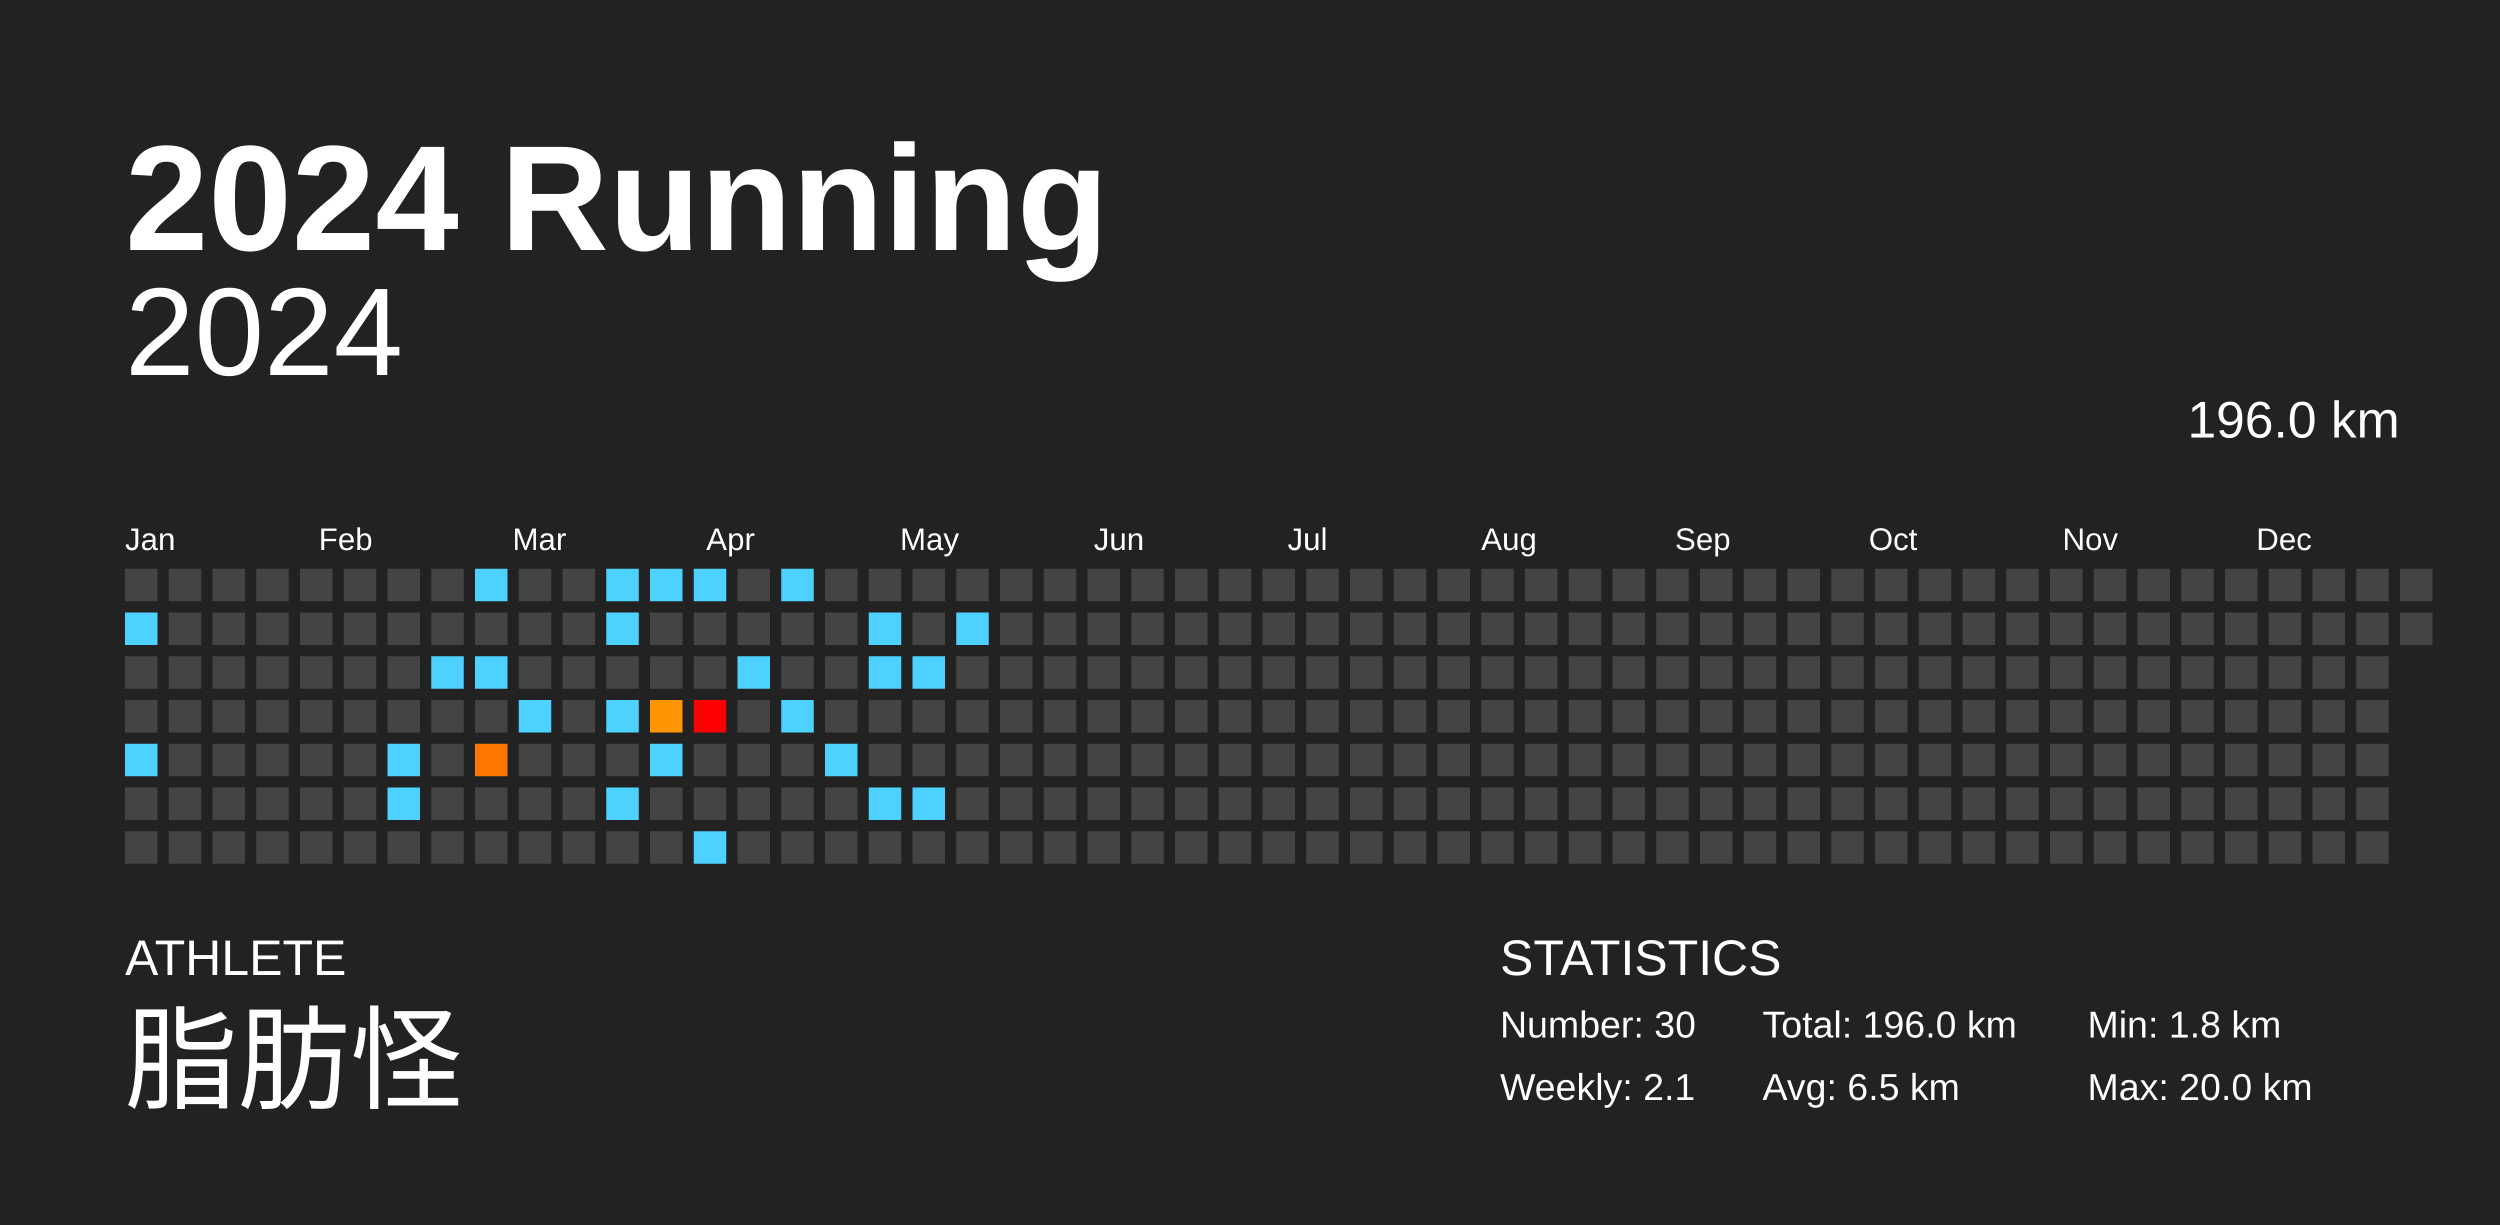
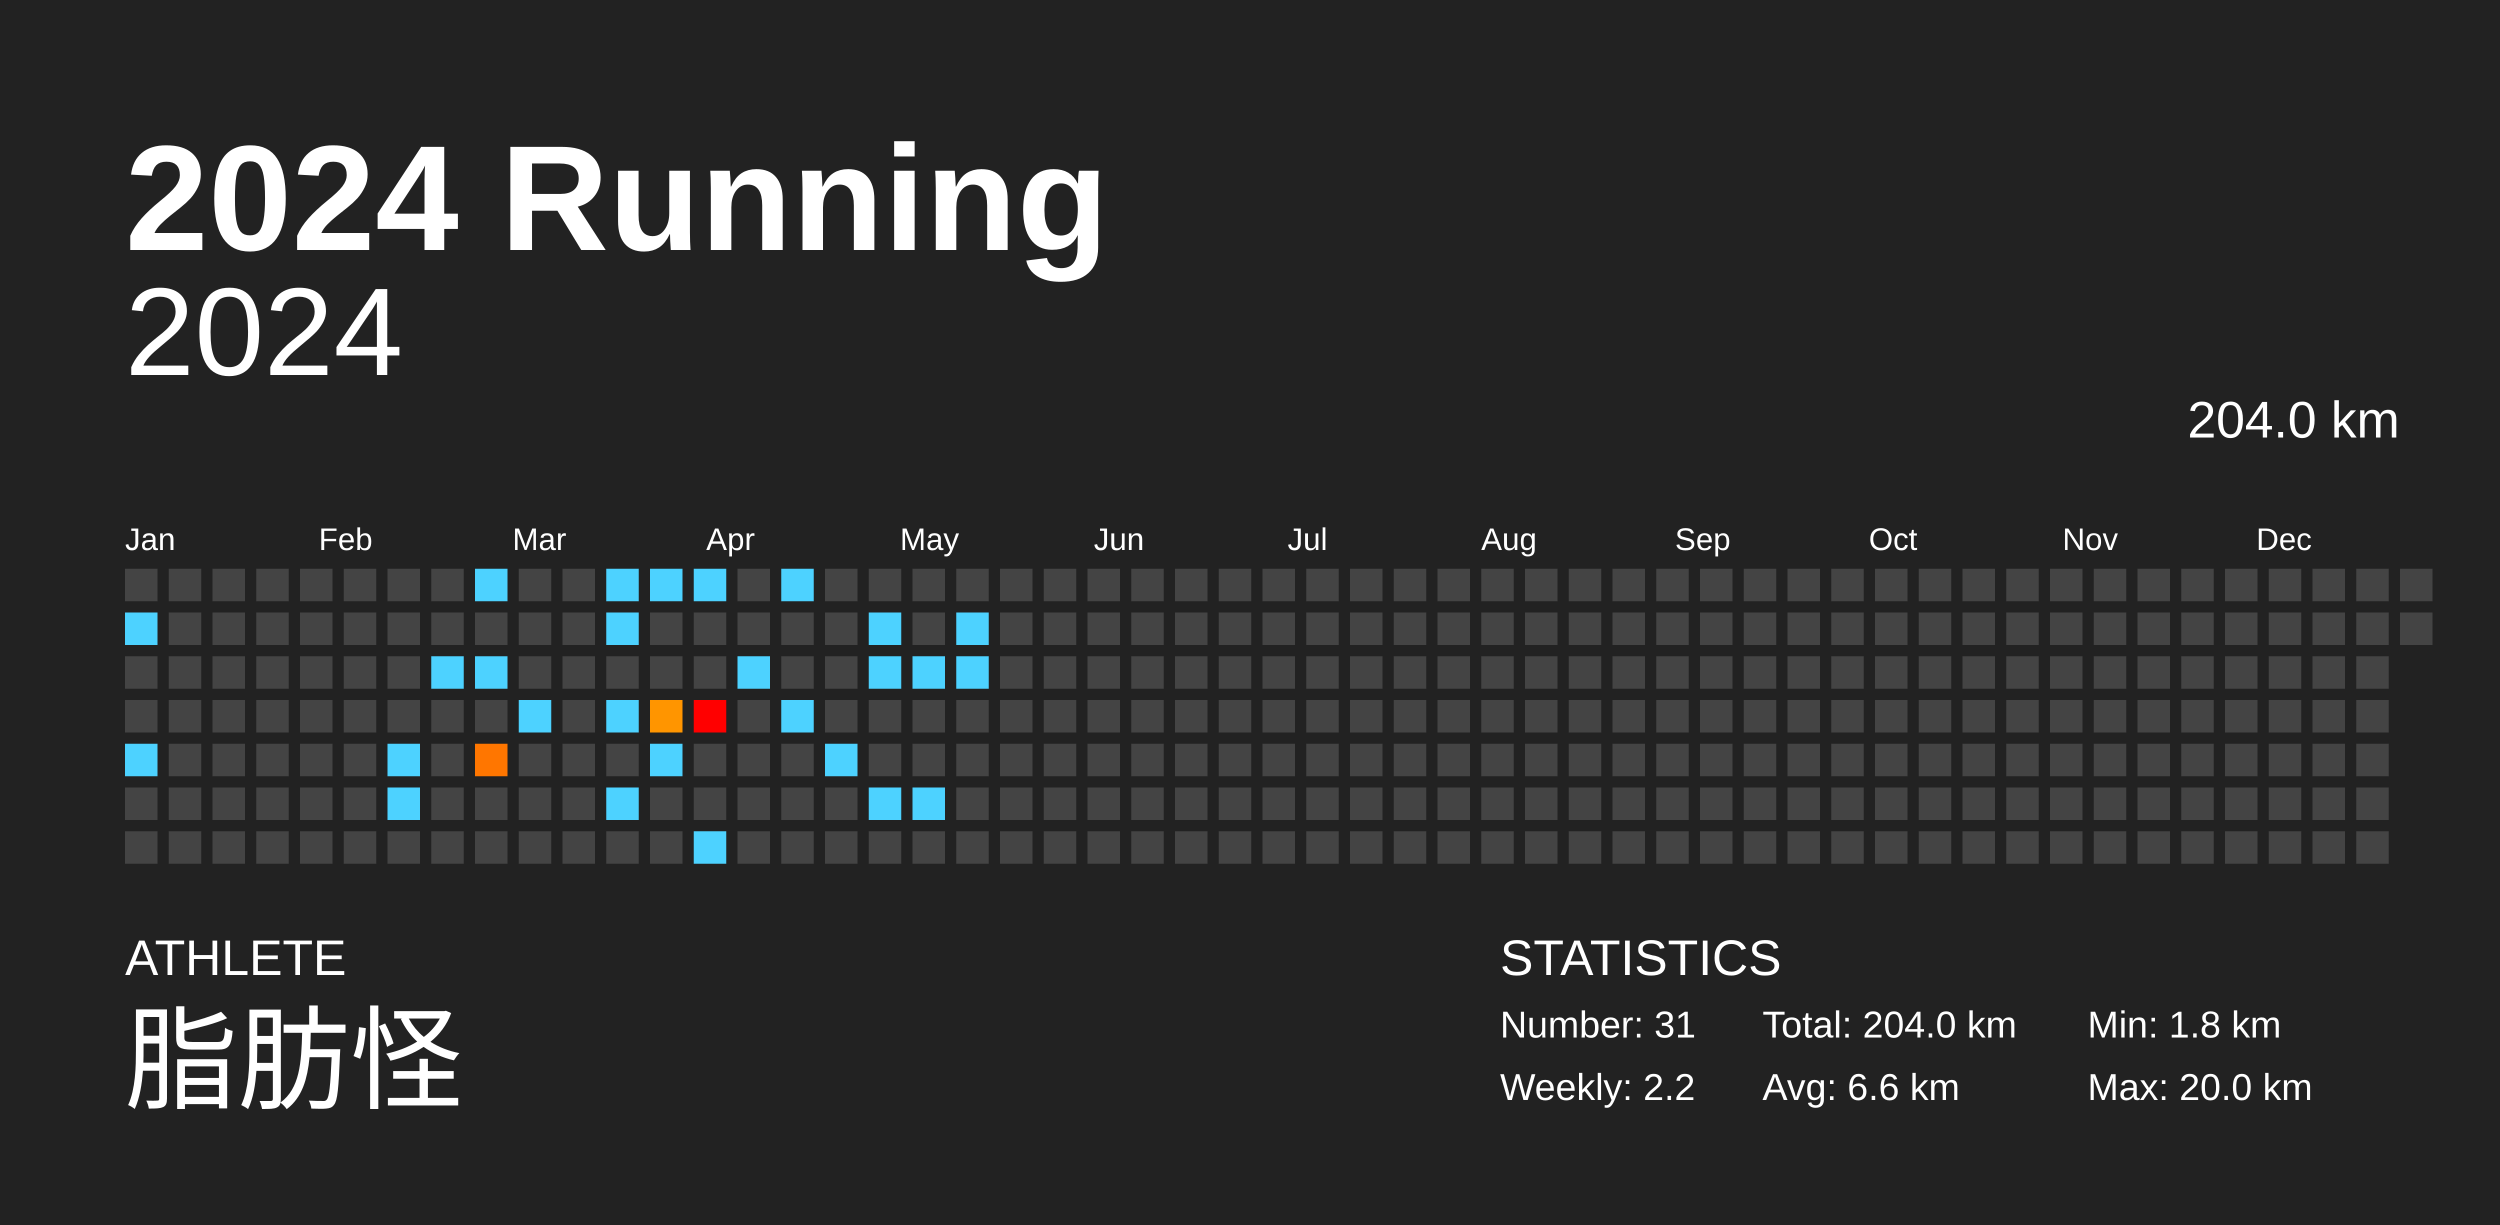
<svg xmlns="http://www.w3.org/2000/svg" baseProfile="full" height="98mm" version="1.1" viewBox="0,0,200,98" width="200mm">
  <defs />
  <rect fill="#222222" height="98" width="200" x="0" y="0" />
  <text fill="#FFFFFF" style="font-size:12px; font-family:Arial; font-weight:bold;" x="10" y="20">2024 Running</text>
  <text fill="#FFFFFF" style="font-size:4px; font-family:Arial" x="10" y="78">ATHLETE</text>
  <text fill="#FFFFFF" style="font-size:9px; font-family:Arial" x="10" y="88">脂肪怪</text>
  <text fill="#FFFFFF" style="font-size:4px; font-family:Arial" x="120" y="78">STATISTICS</text>
-   <text fill="#FFFFFF" style="font-size:3px; font-family:Arial" x="120" y="83">Number: 30</text>
-   <text fill="#FFFFFF" style="font-size:3px; font-family:Arial" x="120" y="88">Weekly: 2.1</text>
-   <text fill="#FFFFFF" style="font-size:3px; font-family:Arial" x="141" y="83">Total: 196.0 km</text>
-   <text fill="#FFFFFF" style="font-size:3px; font-family:Arial" x="141" y="88">Avg: 6.5 km</text>
+   <text fill="#FFFFFF" style="font-size:3px; font-family:Arial" x="120" y="83">Number: 31</text>
+   <text fill="#FFFFFF" style="font-size:3px; font-family:Arial" x="120" y="88">Weekly: 2.2</text>
+   <text fill="#FFFFFF" style="font-size:3px; font-family:Arial" x="141" y="83">Total: 204.0 km</text>
+   <text fill="#FFFFFF" style="font-size:3px; font-family:Arial" x="141" y="88">Avg: 6.6 km</text>
  <text fill="#FFFFFF" style="font-size:3px; font-family:Arial" x="167" y="83">Min: 1.8 km</text>
  <text fill="#FFFFFF" style="font-size:3px; font-family:Arial" x="167" y="88">Max: 20.0 km</text>
  <text alignment-baseline="hanging" fill="#FFFFFF" style="font-size:10.0px; font-family:Arial;" x="10" y="30">2024</text>
-   <text alignment-baseline="hanging" fill="#FFFFFF" style="font-size:4.125px; font-family:Arial;" x="175" y="35">196.0 km</text>
+   <text alignment-baseline="hanging" fill="#FFFFFF" style="font-size:4.125px; font-family:Arial;" x="175" y="35">204.0 km</text>
  <text fill="#FFFFFF" style="font-size:2.5px; font-family:Arial" x="10.0" y="44">Jan</text>
  <text fill="#FFFFFF" style="font-size:2.5px; font-family:Arial" x="25.5" y="44">Feb</text>
  <text fill="#FFFFFF" style="font-size:2.5px; font-family:Arial" x="41.0" y="44">Mar</text>
  <text fill="#FFFFFF" style="font-size:2.5px; font-family:Arial" x="56.5" y="44">Apr</text>
  <text fill="#FFFFFF" style="font-size:2.5px; font-family:Arial" x="72.0" y="44">May</text>
  <text fill="#FFFFFF" style="font-size:2.5px; font-family:Arial" x="87.5" y="44">Jun</text>
  <text fill="#FFFFFF" style="font-size:2.5px; font-family:Arial" x="103.0" y="44">Jul</text>
  <text fill="#FFFFFF" style="font-size:2.5px; font-family:Arial" x="118.5" y="44">Aug</text>
  <text fill="#FFFFFF" style="font-size:2.5px; font-family:Arial" x="134.0" y="44">Sep</text>
  <text fill="#FFFFFF" style="font-size:2.5px; font-family:Arial" x="149.5" y="44">Oct</text>
  <text fill="#FFFFFF" style="font-size:2.5px; font-family:Arial" x="165.0" y="44">Nov</text>
  <text fill="#FFFFFF" style="font-size:2.5px; font-family:Arial" x="180.5" y="44">Dec</text>
  <rect fill="#444444" height="2.6" width="2.6" x="10.0" y="45.5" />
  <rect fill="#4dd2ff" height="2.6" width="2.6" x="10.0" y="49.0" />
  <rect fill="#444444" height="2.6" width="2.6" x="10.0" y="52.5" />
  <rect fill="#444444" height="2.6" width="2.6" x="10.0" y="56.0" />
  <rect fill="#4dd2ff" height="2.6" width="2.6" x="10.0" y="59.5" />
  <rect fill="#444444" height="2.6" width="2.6" x="10.0" y="63.0" />
  <rect fill="#444444" height="2.6" width="2.6" x="10.0" y="66.5" />
  <rect fill="#444444" height="2.6" width="2.6" x="13.5" y="45.5" />
  <rect fill="#444444" height="2.6" width="2.6" x="13.5" y="49.0" />
  <rect fill="#444444" height="2.6" width="2.6" x="13.5" y="52.5" />
  <rect fill="#444444" height="2.6" width="2.6" x="13.5" y="56.0" />
  <rect fill="#444444" height="2.6" width="2.6" x="13.5" y="59.5" />
  <rect fill="#444444" height="2.6" width="2.6" x="13.5" y="63.0" />
  <rect fill="#444444" height="2.6" width="2.6" x="13.5" y="66.5" />
  <rect fill="#444444" height="2.6" width="2.6" x="17.0" y="45.5" />
  <rect fill="#444444" height="2.6" width="2.6" x="17.0" y="49.0" />
  <rect fill="#444444" height="2.6" width="2.6" x="17.0" y="52.5" />
  <rect fill="#444444" height="2.6" width="2.6" x="17.0" y="56.0" />
  <rect fill="#444444" height="2.6" width="2.6" x="17.0" y="59.5" />
  <rect fill="#444444" height="2.6" width="2.6" x="17.0" y="63.0" />
  <rect fill="#444444" height="2.6" width="2.6" x="17.0" y="66.5" />
  <rect fill="#444444" height="2.6" width="2.6" x="20.5" y="45.5" />
  <rect fill="#444444" height="2.6" width="2.6" x="20.5" y="49.0" />
  <rect fill="#444444" height="2.6" width="2.6" x="20.5" y="52.5" />
  <rect fill="#444444" height="2.6" width="2.6" x="20.5" y="56.0" />
  <rect fill="#444444" height="2.6" width="2.6" x="20.5" y="59.5" />
  <rect fill="#444444" height="2.6" width="2.6" x="20.5" y="63.0" />
  <rect fill="#444444" height="2.6" width="2.6" x="20.5" y="66.5" />
  <rect fill="#444444" height="2.6" width="2.6" x="24.0" y="45.5" />
  <rect fill="#444444" height="2.6" width="2.6" x="24.0" y="49.0" />
  <rect fill="#444444" height="2.6" width="2.6" x="24.0" y="52.5" />
  <rect fill="#444444" height="2.6" width="2.6" x="24.0" y="56.0" />
  <rect fill="#444444" height="2.6" width="2.6" x="24.0" y="59.5" />
  <rect fill="#444444" height="2.6" width="2.6" x="24.0" y="63.0" />
  <rect fill="#444444" height="2.6" width="2.6" x="24.0" y="66.5" />
  <rect fill="#444444" height="2.6" width="2.6" x="27.5" y="45.5" />
  <rect fill="#444444" height="2.6" width="2.6" x="27.5" y="49.0" />
  <rect fill="#444444" height="2.6" width="2.6" x="27.5" y="52.5" />
  <rect fill="#444444" height="2.6" width="2.6" x="27.5" y="56.0" />
  <rect fill="#444444" height="2.6" width="2.6" x="27.5" y="59.5" />
  <rect fill="#444444" height="2.6" width="2.6" x="27.5" y="63.0" />
  <rect fill="#444444" height="2.6" width="2.6" x="27.5" y="66.5" />
  <rect fill="#444444" height="2.6" width="2.6" x="31.0" y="45.5" />
  <rect fill="#444444" height="2.6" width="2.6" x="31.0" y="49.0" />
  <rect fill="#444444" height="2.6" width="2.6" x="31.0" y="52.5" />
  <rect fill="#444444" height="2.6" width="2.6" x="31.0" y="56.0" />
  <rect fill="#4dd2ff" height="2.6" width="2.6" x="31.0" y="59.5" />
  <rect fill="#4dd2ff" height="2.6" width="2.6" x="31.0" y="63.0" />
  <rect fill="#444444" height="2.6" width="2.6" x="31.0" y="66.5" />
  <rect fill="#444444" height="2.6" width="2.6" x="34.5" y="45.5" />
  <rect fill="#444444" height="2.6" width="2.6" x="34.5" y="49.0" />
  <rect fill="#4dd2ff" height="2.6" width="2.6" x="34.5" y="52.5" />
  <rect fill="#444444" height="2.6" width="2.6" x="34.5" y="56.0" />
  <rect fill="#444444" height="2.6" width="2.6" x="34.5" y="59.5" />
  <rect fill="#444444" height="2.6" width="2.6" x="34.5" y="63.0" />
  <rect fill="#444444" height="2.6" width="2.6" x="34.5" y="66.5" />
  <rect fill="#4dd2ff" height="2.6" width="2.6" x="38.0" y="45.5" />
  <rect fill="#444444" height="2.6" width="2.6" x="38.0" y="49.0" />
  <rect fill="#4dd2ff" height="2.6" width="2.6" x="38.0" y="52.5" />
  <rect fill="#444444" height="2.6" width="2.6" x="38.0" y="56.0" />
  <rect fill="#ff7600" height="2.6" width="2.6" x="38.0" y="59.5" />
  <rect fill="#444444" height="2.6" width="2.6" x="38.0" y="63.0" />
  <rect fill="#444444" height="2.6" width="2.6" x="38.0" y="66.5" />
  <rect fill="#444444" height="2.6" width="2.6" x="41.5" y="45.5" />
  <rect fill="#444444" height="2.6" width="2.6" x="41.5" y="49.0" />
  <rect fill="#444444" height="2.6" width="2.6" x="41.5" y="52.5" />
  <rect fill="#4dd2ff" height="2.6" width="2.6" x="41.5" y="56.0" />
  <rect fill="#444444" height="2.6" width="2.6" x="41.5" y="59.5" />
  <rect fill="#444444" height="2.6" width="2.6" x="41.5" y="63.0" />
  <rect fill="#444444" height="2.6" width="2.6" x="41.5" y="66.5" />
  <rect fill="#444444" height="2.6" width="2.6" x="45.0" y="45.5" />
  <rect fill="#444444" height="2.6" width="2.6" x="45.0" y="49.0" />
  <rect fill="#444444" height="2.6" width="2.6" x="45.0" y="52.5" />
  <rect fill="#444444" height="2.6" width="2.6" x="45.0" y="56.0" />
  <rect fill="#444444" height="2.6" width="2.6" x="45.0" y="59.5" />
  <rect fill="#444444" height="2.6" width="2.6" x="45.0" y="63.0" />
  <rect fill="#444444" height="2.6" width="2.6" x="45.0" y="66.5" />
  <rect fill="#4dd2ff" height="2.6" width="2.6" x="48.5" y="45.5" />
  <rect fill="#4dd2ff" height="2.6" width="2.6" x="48.5" y="49.0" />
  <rect fill="#444444" height="2.6" width="2.6" x="48.5" y="52.5" />
  <rect fill="#4dd2ff" height="2.6" width="2.6" x="48.5" y="56.0" />
  <rect fill="#444444" height="2.6" width="2.6" x="48.5" y="59.5" />
  <rect fill="#4dd2ff" height="2.6" width="2.6" x="48.5" y="63.0" />
  <rect fill="#444444" height="2.6" width="2.6" x="48.5" y="66.5" />
  <rect fill="#4dd2ff" height="2.6" width="2.6" x="52.0" y="45.5" />
  <rect fill="#444444" height="2.6" width="2.6" x="52.0" y="49.0" />
  <rect fill="#444444" height="2.6" width="2.6" x="52.0" y="52.5" />
  <rect fill="#ff9500" height="2.6" width="2.6" x="52.0" y="56.0" />
  <rect fill="#4dd2ff" height="2.6" width="2.6" x="52.0" y="59.5" />
  <rect fill="#444444" height="2.6" width="2.6" x="52.0" y="63.0" />
  <rect fill="#444444" height="2.6" width="2.6" x="52.0" y="66.5" />
  <rect fill="#4dd2ff" height="2.6" width="2.6" x="55.5" y="45.5" />
  <rect fill="#444444" height="2.6" width="2.6" x="55.5" y="49.0" />
  <rect fill="#444444" height="2.6" width="2.6" x="55.5" y="52.5" />
  <rect fill="red" height="2.6" width="2.6" x="55.5" y="56.0" />
  <rect fill="#444444" height="2.6" width="2.6" x="55.5" y="59.5" />
  <rect fill="#444444" height="2.6" width="2.6" x="55.5" y="63.0" />
  <rect fill="#4dd2ff" height="2.6" width="2.6" x="55.5" y="66.5" />
  <rect fill="#444444" height="2.6" width="2.6" x="59.0" y="45.5" />
  <rect fill="#444444" height="2.6" width="2.6" x="59.0" y="49.0" />
  <rect fill="#4dd2ff" height="2.6" width="2.6" x="59.0" y="52.5" />
  <rect fill="#444444" height="2.6" width="2.6" x="59.0" y="56.0" />
  <rect fill="#444444" height="2.6" width="2.6" x="59.0" y="59.5" />
  <rect fill="#444444" height="2.6" width="2.6" x="59.0" y="63.0" />
  <rect fill="#444444" height="2.6" width="2.6" x="59.0" y="66.5" />
  <rect fill="#4dd2ff" height="2.6" width="2.6" x="62.5" y="45.5" />
  <rect fill="#444444" height="2.6" width="2.6" x="62.5" y="49.0" />
  <rect fill="#444444" height="2.6" width="2.6" x="62.5" y="52.5" />
  <rect fill="#4dd2ff" height="2.6" width="2.6" x="62.5" y="56.0" />
  <rect fill="#444444" height="2.6" width="2.6" x="62.5" y="59.5" />
  <rect fill="#444444" height="2.6" width="2.6" x="62.5" y="63.0" />
  <rect fill="#444444" height="2.6" width="2.6" x="62.5" y="66.5" />
  <rect fill="#444444" height="2.6" width="2.6" x="66.0" y="45.5" />
  <rect fill="#444444" height="2.6" width="2.6" x="66.0" y="49.0" />
  <rect fill="#444444" height="2.6" width="2.6" x="66.0" y="52.5" />
  <rect fill="#444444" height="2.6" width="2.6" x="66.0" y="56.0" />
  <rect fill="#4dd2ff" height="2.6" width="2.6" x="66.0" y="59.5" />
  <rect fill="#444444" height="2.6" width="2.6" x="66.0" y="63.0" />
  <rect fill="#444444" height="2.6" width="2.6" x="66.0" y="66.5" />
  <rect fill="#444444" height="2.6" width="2.6" x="69.5" y="45.5" />
  <rect fill="#4dd2ff" height="2.6" width="2.6" x="69.5" y="49.0" />
  <rect fill="#4dd2ff" height="2.6" width="2.6" x="69.5" y="52.5" />
  <rect fill="#444444" height="2.6" width="2.6" x="69.5" y="56.0" />
  <rect fill="#444444" height="2.6" width="2.6" x="69.5" y="59.5" />
  <rect fill="#4dd2ff" height="2.6" width="2.6" x="69.5" y="63.0" />
  <rect fill="#444444" height="2.6" width="2.6" x="69.5" y="66.5" />
  <rect fill="#444444" height="2.6" width="2.6" x="73.0" y="45.5" />
  <rect fill="#444444" height="2.6" width="2.6" x="73.0" y="49.0" />
  <rect fill="#4dd2ff" height="2.6" width="2.6" x="73.0" y="52.5" />
  <rect fill="#444444" height="2.6" width="2.6" x="73.0" y="56.0" />
  <rect fill="#444444" height="2.6" width="2.6" x="73.0" y="59.5" />
  <rect fill="#4dd2ff" height="2.6" width="2.6" x="73.0" y="63.0" />
  <rect fill="#444444" height="2.6" width="2.6" x="73.0" y="66.5" />
  <rect fill="#444444" height="2.6" width="2.6" x="76.5" y="45.5" />
  <rect fill="#4dd2ff" height="2.6" width="2.6" x="76.5" y="49.0" />
-   <rect fill="#444444" height="2.6" width="2.6" x="76.5" y="52.5" />
+   <rect fill="#4dd2ff" height="2.6" width="2.6" x="76.5" y="52.5" />
  <rect fill="#444444" height="2.6" width="2.6" x="76.5" y="56.0" />
  <rect fill="#444444" height="2.6" width="2.6" x="76.5" y="59.5" />
  <rect fill="#444444" height="2.6" width="2.6" x="76.5" y="63.0" />
  <rect fill="#444444" height="2.6" width="2.6" x="76.5" y="66.5" />
  <rect fill="#444444" height="2.6" width="2.6" x="80.0" y="45.5" />
  <rect fill="#444444" height="2.6" width="2.6" x="80.0" y="49.0" />
  <rect fill="#444444" height="2.6" width="2.6" x="80.0" y="52.5" />
  <rect fill="#444444" height="2.6" width="2.6" x="80.0" y="56.0" />
  <rect fill="#444444" height="2.6" width="2.6" x="80.0" y="59.5" />
  <rect fill="#444444" height="2.6" width="2.6" x="80.0" y="63.0" />
  <rect fill="#444444" height="2.6" width="2.6" x="80.0" y="66.5" />
  <rect fill="#444444" height="2.6" width="2.6" x="83.5" y="45.5" />
  <rect fill="#444444" height="2.6" width="2.6" x="83.5" y="49.0" />
  <rect fill="#444444" height="2.6" width="2.6" x="83.5" y="52.5" />
  <rect fill="#444444" height="2.6" width="2.6" x="83.5" y="56.0" />
  <rect fill="#444444" height="2.6" width="2.6" x="83.5" y="59.5" />
  <rect fill="#444444" height="2.6" width="2.6" x="83.5" y="63.0" />
  <rect fill="#444444" height="2.6" width="2.6" x="83.5" y="66.5" />
  <rect fill="#444444" height="2.6" width="2.6" x="87.0" y="45.5" />
  <rect fill="#444444" height="2.6" width="2.6" x="87.0" y="49.0" />
  <rect fill="#444444" height="2.6" width="2.6" x="87.0" y="52.5" />
  <rect fill="#444444" height="2.6" width="2.6" x="87.0" y="56.0" />
  <rect fill="#444444" height="2.6" width="2.6" x="87.0" y="59.5" />
  <rect fill="#444444" height="2.6" width="2.6" x="87.0" y="63.0" />
  <rect fill="#444444" height="2.6" width="2.6" x="87.0" y="66.5" />
  <rect fill="#444444" height="2.6" width="2.6" x="90.5" y="45.5" />
  <rect fill="#444444" height="2.6" width="2.6" x="90.5" y="49.0" />
  <rect fill="#444444" height="2.6" width="2.6" x="90.5" y="52.5" />
  <rect fill="#444444" height="2.6" width="2.6" x="90.5" y="56.0" />
  <rect fill="#444444" height="2.6" width="2.6" x="90.5" y="59.5" />
  <rect fill="#444444" height="2.6" width="2.6" x="90.5" y="63.0" />
  <rect fill="#444444" height="2.6" width="2.6" x="90.5" y="66.5" />
  <rect fill="#444444" height="2.6" width="2.6" x="94.0" y="45.5" />
  <rect fill="#444444" height="2.6" width="2.6" x="94.0" y="49.0" />
  <rect fill="#444444" height="2.6" width="2.6" x="94.0" y="52.5" />
  <rect fill="#444444" height="2.6" width="2.6" x="94.0" y="56.0" />
  <rect fill="#444444" height="2.6" width="2.6" x="94.0" y="59.5" />
  <rect fill="#444444" height="2.6" width="2.6" x="94.0" y="63.0" />
  <rect fill="#444444" height="2.6" width="2.6" x="94.0" y="66.5" />
  <rect fill="#444444" height="2.6" width="2.6" x="97.5" y="45.5" />
  <rect fill="#444444" height="2.6" width="2.6" x="97.5" y="49.0" />
  <rect fill="#444444" height="2.6" width="2.6" x="97.5" y="52.5" />
  <rect fill="#444444" height="2.6" width="2.6" x="97.5" y="56.0" />
  <rect fill="#444444" height="2.6" width="2.6" x="97.5" y="59.5" />
  <rect fill="#444444" height="2.6" width="2.6" x="97.5" y="63.0" />
  <rect fill="#444444" height="2.6" width="2.6" x="97.5" y="66.5" />
  <rect fill="#444444" height="2.6" width="2.6" x="101.0" y="45.5" />
  <rect fill="#444444" height="2.6" width="2.6" x="101.0" y="49.0" />
  <rect fill="#444444" height="2.6" width="2.6" x="101.0" y="52.5" />
  <rect fill="#444444" height="2.6" width="2.6" x="101.0" y="56.0" />
  <rect fill="#444444" height="2.6" width="2.6" x="101.0" y="59.5" />
  <rect fill="#444444" height="2.6" width="2.6" x="101.0" y="63.0" />
  <rect fill="#444444" height="2.6" width="2.6" x="101.0" y="66.5" />
  <rect fill="#444444" height="2.6" width="2.6" x="104.5" y="45.5" />
  <rect fill="#444444" height="2.6" width="2.6" x="104.5" y="49.0" />
  <rect fill="#444444" height="2.6" width="2.6" x="104.5" y="52.5" />
  <rect fill="#444444" height="2.6" width="2.6" x="104.5" y="56.0" />
  <rect fill="#444444" height="2.6" width="2.6" x="104.5" y="59.5" />
  <rect fill="#444444" height="2.6" width="2.6" x="104.5" y="63.0" />
  <rect fill="#444444" height="2.6" width="2.6" x="104.5" y="66.5" />
  <rect fill="#444444" height="2.6" width="2.6" x="108.0" y="45.5" />
  <rect fill="#444444" height="2.6" width="2.6" x="108.0" y="49.0" />
  <rect fill="#444444" height="2.6" width="2.6" x="108.0" y="52.5" />
  <rect fill="#444444" height="2.6" width="2.6" x="108.0" y="56.0" />
  <rect fill="#444444" height="2.6" width="2.6" x="108.0" y="59.5" />
  <rect fill="#444444" height="2.6" width="2.6" x="108.0" y="63.0" />
  <rect fill="#444444" height="2.6" width="2.6" x="108.0" y="66.5" />
  <rect fill="#444444" height="2.6" width="2.6" x="111.5" y="45.5" />
  <rect fill="#444444" height="2.6" width="2.6" x="111.5" y="49.0" />
  <rect fill="#444444" height="2.6" width="2.6" x="111.5" y="52.5" />
  <rect fill="#444444" height="2.6" width="2.6" x="111.5" y="56.0" />
  <rect fill="#444444" height="2.6" width="2.6" x="111.5" y="59.5" />
  <rect fill="#444444" height="2.6" width="2.6" x="111.5" y="63.0" />
  <rect fill="#444444" height="2.6" width="2.6" x="111.5" y="66.5" />
  <rect fill="#444444" height="2.6" width="2.6" x="115.0" y="45.5" />
  <rect fill="#444444" height="2.6" width="2.6" x="115.0" y="49.0" />
  <rect fill="#444444" height="2.6" width="2.6" x="115.0" y="52.5" />
  <rect fill="#444444" height="2.6" width="2.6" x="115.0" y="56.0" />
  <rect fill="#444444" height="2.6" width="2.6" x="115.0" y="59.5" />
  <rect fill="#444444" height="2.6" width="2.6" x="115.0" y="63.0" />
  <rect fill="#444444" height="2.6" width="2.6" x="115.0" y="66.5" />
  <rect fill="#444444" height="2.6" width="2.6" x="118.5" y="45.5" />
  <rect fill="#444444" height="2.6" width="2.6" x="118.5" y="49.0" />
  <rect fill="#444444" height="2.6" width="2.6" x="118.5" y="52.5" />
  <rect fill="#444444" height="2.6" width="2.6" x="118.5" y="56.0" />
  <rect fill="#444444" height="2.6" width="2.6" x="118.5" y="59.5" />
  <rect fill="#444444" height="2.6" width="2.6" x="118.5" y="63.0" />
  <rect fill="#444444" height="2.6" width="2.6" x="118.5" y="66.5" />
  <rect fill="#444444" height="2.6" width="2.6" x="122.0" y="45.5" />
  <rect fill="#444444" height="2.6" width="2.6" x="122.0" y="49.0" />
  <rect fill="#444444" height="2.6" width="2.6" x="122.0" y="52.5" />
  <rect fill="#444444" height="2.6" width="2.6" x="122.0" y="56.0" />
  <rect fill="#444444" height="2.6" width="2.6" x="122.0" y="59.5" />
  <rect fill="#444444" height="2.6" width="2.6" x="122.0" y="63.0" />
  <rect fill="#444444" height="2.6" width="2.6" x="122.0" y="66.5" />
  <rect fill="#444444" height="2.6" width="2.6" x="125.5" y="45.5" />
  <rect fill="#444444" height="2.6" width="2.6" x="125.5" y="49.0" />
  <rect fill="#444444" height="2.6" width="2.6" x="125.5" y="52.5" />
  <rect fill="#444444" height="2.6" width="2.6" x="125.5" y="56.0" />
  <rect fill="#444444" height="2.6" width="2.6" x="125.5" y="59.5" />
  <rect fill="#444444" height="2.6" width="2.6" x="125.5" y="63.0" />
  <rect fill="#444444" height="2.6" width="2.6" x="125.5" y="66.5" />
  <rect fill="#444444" height="2.6" width="2.6" x="129.0" y="45.5" />
  <rect fill="#444444" height="2.6" width="2.6" x="129.0" y="49.0" />
  <rect fill="#444444" height="2.6" width="2.6" x="129.0" y="52.5" />
  <rect fill="#444444" height="2.6" width="2.6" x="129.0" y="56.0" />
  <rect fill="#444444" height="2.6" width="2.6" x="129.0" y="59.5" />
  <rect fill="#444444" height="2.6" width="2.6" x="129.0" y="63.0" />
  <rect fill="#444444" height="2.6" width="2.6" x="129.0" y="66.5" />
  <rect fill="#444444" height="2.6" width="2.6" x="132.5" y="45.5" />
  <rect fill="#444444" height="2.6" width="2.6" x="132.5" y="49.0" />
  <rect fill="#444444" height="2.6" width="2.6" x="132.5" y="52.5" />
  <rect fill="#444444" height="2.6" width="2.6" x="132.5" y="56.0" />
  <rect fill="#444444" height="2.6" width="2.6" x="132.5" y="59.5" />
  <rect fill="#444444" height="2.6" width="2.6" x="132.5" y="63.0" />
  <rect fill="#444444" height="2.6" width="2.6" x="132.5" y="66.5" />
  <rect fill="#444444" height="2.6" width="2.6" x="136.0" y="45.5" />
  <rect fill="#444444" height="2.6" width="2.6" x="136.0" y="49.0" />
  <rect fill="#444444" height="2.6" width="2.6" x="136.0" y="52.5" />
  <rect fill="#444444" height="2.6" width="2.6" x="136.0" y="56.0" />
  <rect fill="#444444" height="2.6" width="2.6" x="136.0" y="59.5" />
  <rect fill="#444444" height="2.6" width="2.6" x="136.0" y="63.0" />
  <rect fill="#444444" height="2.6" width="2.6" x="136.0" y="66.5" />
  <rect fill="#444444" height="2.6" width="2.6" x="139.5" y="45.5" />
  <rect fill="#444444" height="2.6" width="2.6" x="139.5" y="49.0" />
  <rect fill="#444444" height="2.6" width="2.6" x="139.5" y="52.5" />
  <rect fill="#444444" height="2.6" width="2.6" x="139.5" y="56.0" />
  <rect fill="#444444" height="2.6" width="2.6" x="139.5" y="59.5" />
  <rect fill="#444444" height="2.6" width="2.6" x="139.5" y="63.0" />
  <rect fill="#444444" height="2.6" width="2.6" x="139.5" y="66.5" />
  <rect fill="#444444" height="2.6" width="2.6" x="143.0" y="45.5" />
  <rect fill="#444444" height="2.6" width="2.6" x="143.0" y="49.0" />
  <rect fill="#444444" height="2.6" width="2.6" x="143.0" y="52.5" />
  <rect fill="#444444" height="2.6" width="2.6" x="143.0" y="56.0" />
  <rect fill="#444444" height="2.6" width="2.6" x="143.0" y="59.5" />
  <rect fill="#444444" height="2.6" width="2.6" x="143.0" y="63.0" />
  <rect fill="#444444" height="2.6" width="2.6" x="143.0" y="66.5" />
  <rect fill="#444444" height="2.6" width="2.6" x="146.5" y="45.5" />
  <rect fill="#444444" height="2.6" width="2.6" x="146.5" y="49.0" />
  <rect fill="#444444" height="2.6" width="2.6" x="146.5" y="52.5" />
  <rect fill="#444444" height="2.6" width="2.6" x="146.5" y="56.0" />
  <rect fill="#444444" height="2.6" width="2.6" x="146.5" y="59.5" />
  <rect fill="#444444" height="2.6" width="2.6" x="146.5" y="63.0" />
  <rect fill="#444444" height="2.6" width="2.6" x="146.5" y="66.5" />
  <rect fill="#444444" height="2.6" width="2.6" x="150.0" y="45.5" />
  <rect fill="#444444" height="2.6" width="2.6" x="150.0" y="49.0" />
  <rect fill="#444444" height="2.6" width="2.6" x="150.0" y="52.5" />
  <rect fill="#444444" height="2.6" width="2.6" x="150.0" y="56.0" />
  <rect fill="#444444" height="2.6" width="2.6" x="150.0" y="59.5" />
  <rect fill="#444444" height="2.6" width="2.6" x="150.0" y="63.0" />
  <rect fill="#444444" height="2.6" width="2.6" x="150.0" y="66.5" />
  <rect fill="#444444" height="2.6" width="2.6" x="153.5" y="45.5" />
  <rect fill="#444444" height="2.6" width="2.6" x="153.5" y="49.0" />
  <rect fill="#444444" height="2.6" width="2.6" x="153.5" y="52.5" />
  <rect fill="#444444" height="2.6" width="2.6" x="153.5" y="56.0" />
  <rect fill="#444444" height="2.6" width="2.6" x="153.5" y="59.5" />
  <rect fill="#444444" height="2.6" width="2.6" x="153.5" y="63.0" />
  <rect fill="#444444" height="2.6" width="2.6" x="153.5" y="66.5" />
  <rect fill="#444444" height="2.6" width="2.6" x="157.0" y="45.5" />
  <rect fill="#444444" height="2.6" width="2.6" x="157.0" y="49.0" />
  <rect fill="#444444" height="2.6" width="2.6" x="157.0" y="52.5" />
  <rect fill="#444444" height="2.6" width="2.6" x="157.0" y="56.0" />
  <rect fill="#444444" height="2.6" width="2.6" x="157.0" y="59.5" />
  <rect fill="#444444" height="2.6" width="2.6" x="157.0" y="63.0" />
  <rect fill="#444444" height="2.6" width="2.6" x="157.0" y="66.5" />
  <rect fill="#444444" height="2.6" width="2.6" x="160.5" y="45.5" />
  <rect fill="#444444" height="2.6" width="2.6" x="160.5" y="49.0" />
  <rect fill="#444444" height="2.6" width="2.6" x="160.5" y="52.5" />
  <rect fill="#444444" height="2.6" width="2.6" x="160.5" y="56.0" />
  <rect fill="#444444" height="2.6" width="2.6" x="160.5" y="59.5" />
  <rect fill="#444444" height="2.6" width="2.6" x="160.5" y="63.0" />
  <rect fill="#444444" height="2.6" width="2.6" x="160.5" y="66.5" />
  <rect fill="#444444" height="2.6" width="2.6" x="164.0" y="45.5" />
  <rect fill="#444444" height="2.6" width="2.6" x="164.0" y="49.0" />
  <rect fill="#444444" height="2.6" width="2.6" x="164.0" y="52.5" />
  <rect fill="#444444" height="2.6" width="2.6" x="164.0" y="56.0" />
  <rect fill="#444444" height="2.6" width="2.6" x="164.0" y="59.5" />
  <rect fill="#444444" height="2.6" width="2.6" x="164.0" y="63.0" />
  <rect fill="#444444" height="2.6" width="2.6" x="164.0" y="66.5" />
  <rect fill="#444444" height="2.6" width="2.6" x="167.5" y="45.5" />
  <rect fill="#444444" height="2.6" width="2.6" x="167.5" y="49.0" />
  <rect fill="#444444" height="2.6" width="2.6" x="167.5" y="52.5" />
  <rect fill="#444444" height="2.6" width="2.6" x="167.5" y="56.0" />
  <rect fill="#444444" height="2.6" width="2.6" x="167.5" y="59.5" />
  <rect fill="#444444" height="2.6" width="2.6" x="167.5" y="63.0" />
  <rect fill="#444444" height="2.6" width="2.6" x="167.5" y="66.5" />
  <rect fill="#444444" height="2.6" width="2.6" x="171.0" y="45.5" />
  <rect fill="#444444" height="2.6" width="2.6" x="171.0" y="49.0" />
  <rect fill="#444444" height="2.6" width="2.6" x="171.0" y="52.5" />
  <rect fill="#444444" height="2.6" width="2.6" x="171.0" y="56.0" />
  <rect fill="#444444" height="2.6" width="2.6" x="171.0" y="59.5" />
  <rect fill="#444444" height="2.6" width="2.6" x="171.0" y="63.0" />
  <rect fill="#444444" height="2.6" width="2.6" x="171.0" y="66.5" />
  <rect fill="#444444" height="2.6" width="2.6" x="174.5" y="45.5" />
  <rect fill="#444444" height="2.6" width="2.6" x="174.5" y="49.0" />
  <rect fill="#444444" height="2.6" width="2.6" x="174.5" y="52.5" />
  <rect fill="#444444" height="2.6" width="2.6" x="174.5" y="56.0" />
  <rect fill="#444444" height="2.6" width="2.6" x="174.5" y="59.5" />
  <rect fill="#444444" height="2.6" width="2.6" x="174.5" y="63.0" />
  <rect fill="#444444" height="2.6" width="2.6" x="174.5" y="66.5" />
  <rect fill="#444444" height="2.6" width="2.6" x="178.0" y="45.5" />
  <rect fill="#444444" height="2.6" width="2.6" x="178.0" y="49.0" />
  <rect fill="#444444" height="2.6" width="2.6" x="178.0" y="52.5" />
  <rect fill="#444444" height="2.6" width="2.6" x="178.0" y="56.0" />
  <rect fill="#444444" height="2.6" width="2.6" x="178.0" y="59.5" />
  <rect fill="#444444" height="2.6" width="2.6" x="178.0" y="63.0" />
  <rect fill="#444444" height="2.6" width="2.6" x="178.0" y="66.5" />
  <rect fill="#444444" height="2.6" width="2.6" x="181.5" y="45.5" />
  <rect fill="#444444" height="2.6" width="2.6" x="181.5" y="49.0" />
  <rect fill="#444444" height="2.6" width="2.6" x="181.5" y="52.5" />
  <rect fill="#444444" height="2.6" width="2.6" x="181.5" y="56.0" />
  <rect fill="#444444" height="2.6" width="2.6" x="181.5" y="59.5" />
  <rect fill="#444444" height="2.6" width="2.6" x="181.5" y="63.0" />
  <rect fill="#444444" height="2.6" width="2.6" x="181.5" y="66.5" />
  <rect fill="#444444" height="2.6" width="2.6" x="185.0" y="45.5" />
  <rect fill="#444444" height="2.6" width="2.6" x="185.0" y="49.0" />
  <rect fill="#444444" height="2.6" width="2.6" x="185.0" y="52.5" />
  <rect fill="#444444" height="2.6" width="2.6" x="185.0" y="56.0" />
  <rect fill="#444444" height="2.6" width="2.6" x="185.0" y="59.5" />
  <rect fill="#444444" height="2.6" width="2.6" x="185.0" y="63.0" />
  <rect fill="#444444" height="2.6" width="2.6" x="185.0" y="66.5" />
  <rect fill="#444444" height="2.6" width="2.6" x="188.5" y="45.5" />
  <rect fill="#444444" height="2.6" width="2.6" x="188.5" y="49.0" />
  <rect fill="#444444" height="2.6" width="2.6" x="188.5" y="52.5" />
  <rect fill="#444444" height="2.6" width="2.6" x="188.5" y="56.0" />
  <rect fill="#444444" height="2.6" width="2.6" x="188.5" y="59.5" />
  <rect fill="#444444" height="2.6" width="2.6" x="188.5" y="63.0" />
  <rect fill="#444444" height="2.6" width="2.6" x="188.5" y="66.5" />
  <rect fill="#444444" height="2.6" width="2.6" x="192.0" y="45.5" />
  <rect fill="#444444" height="2.6" width="2.6" x="192.0" y="49.0" />
</svg>
